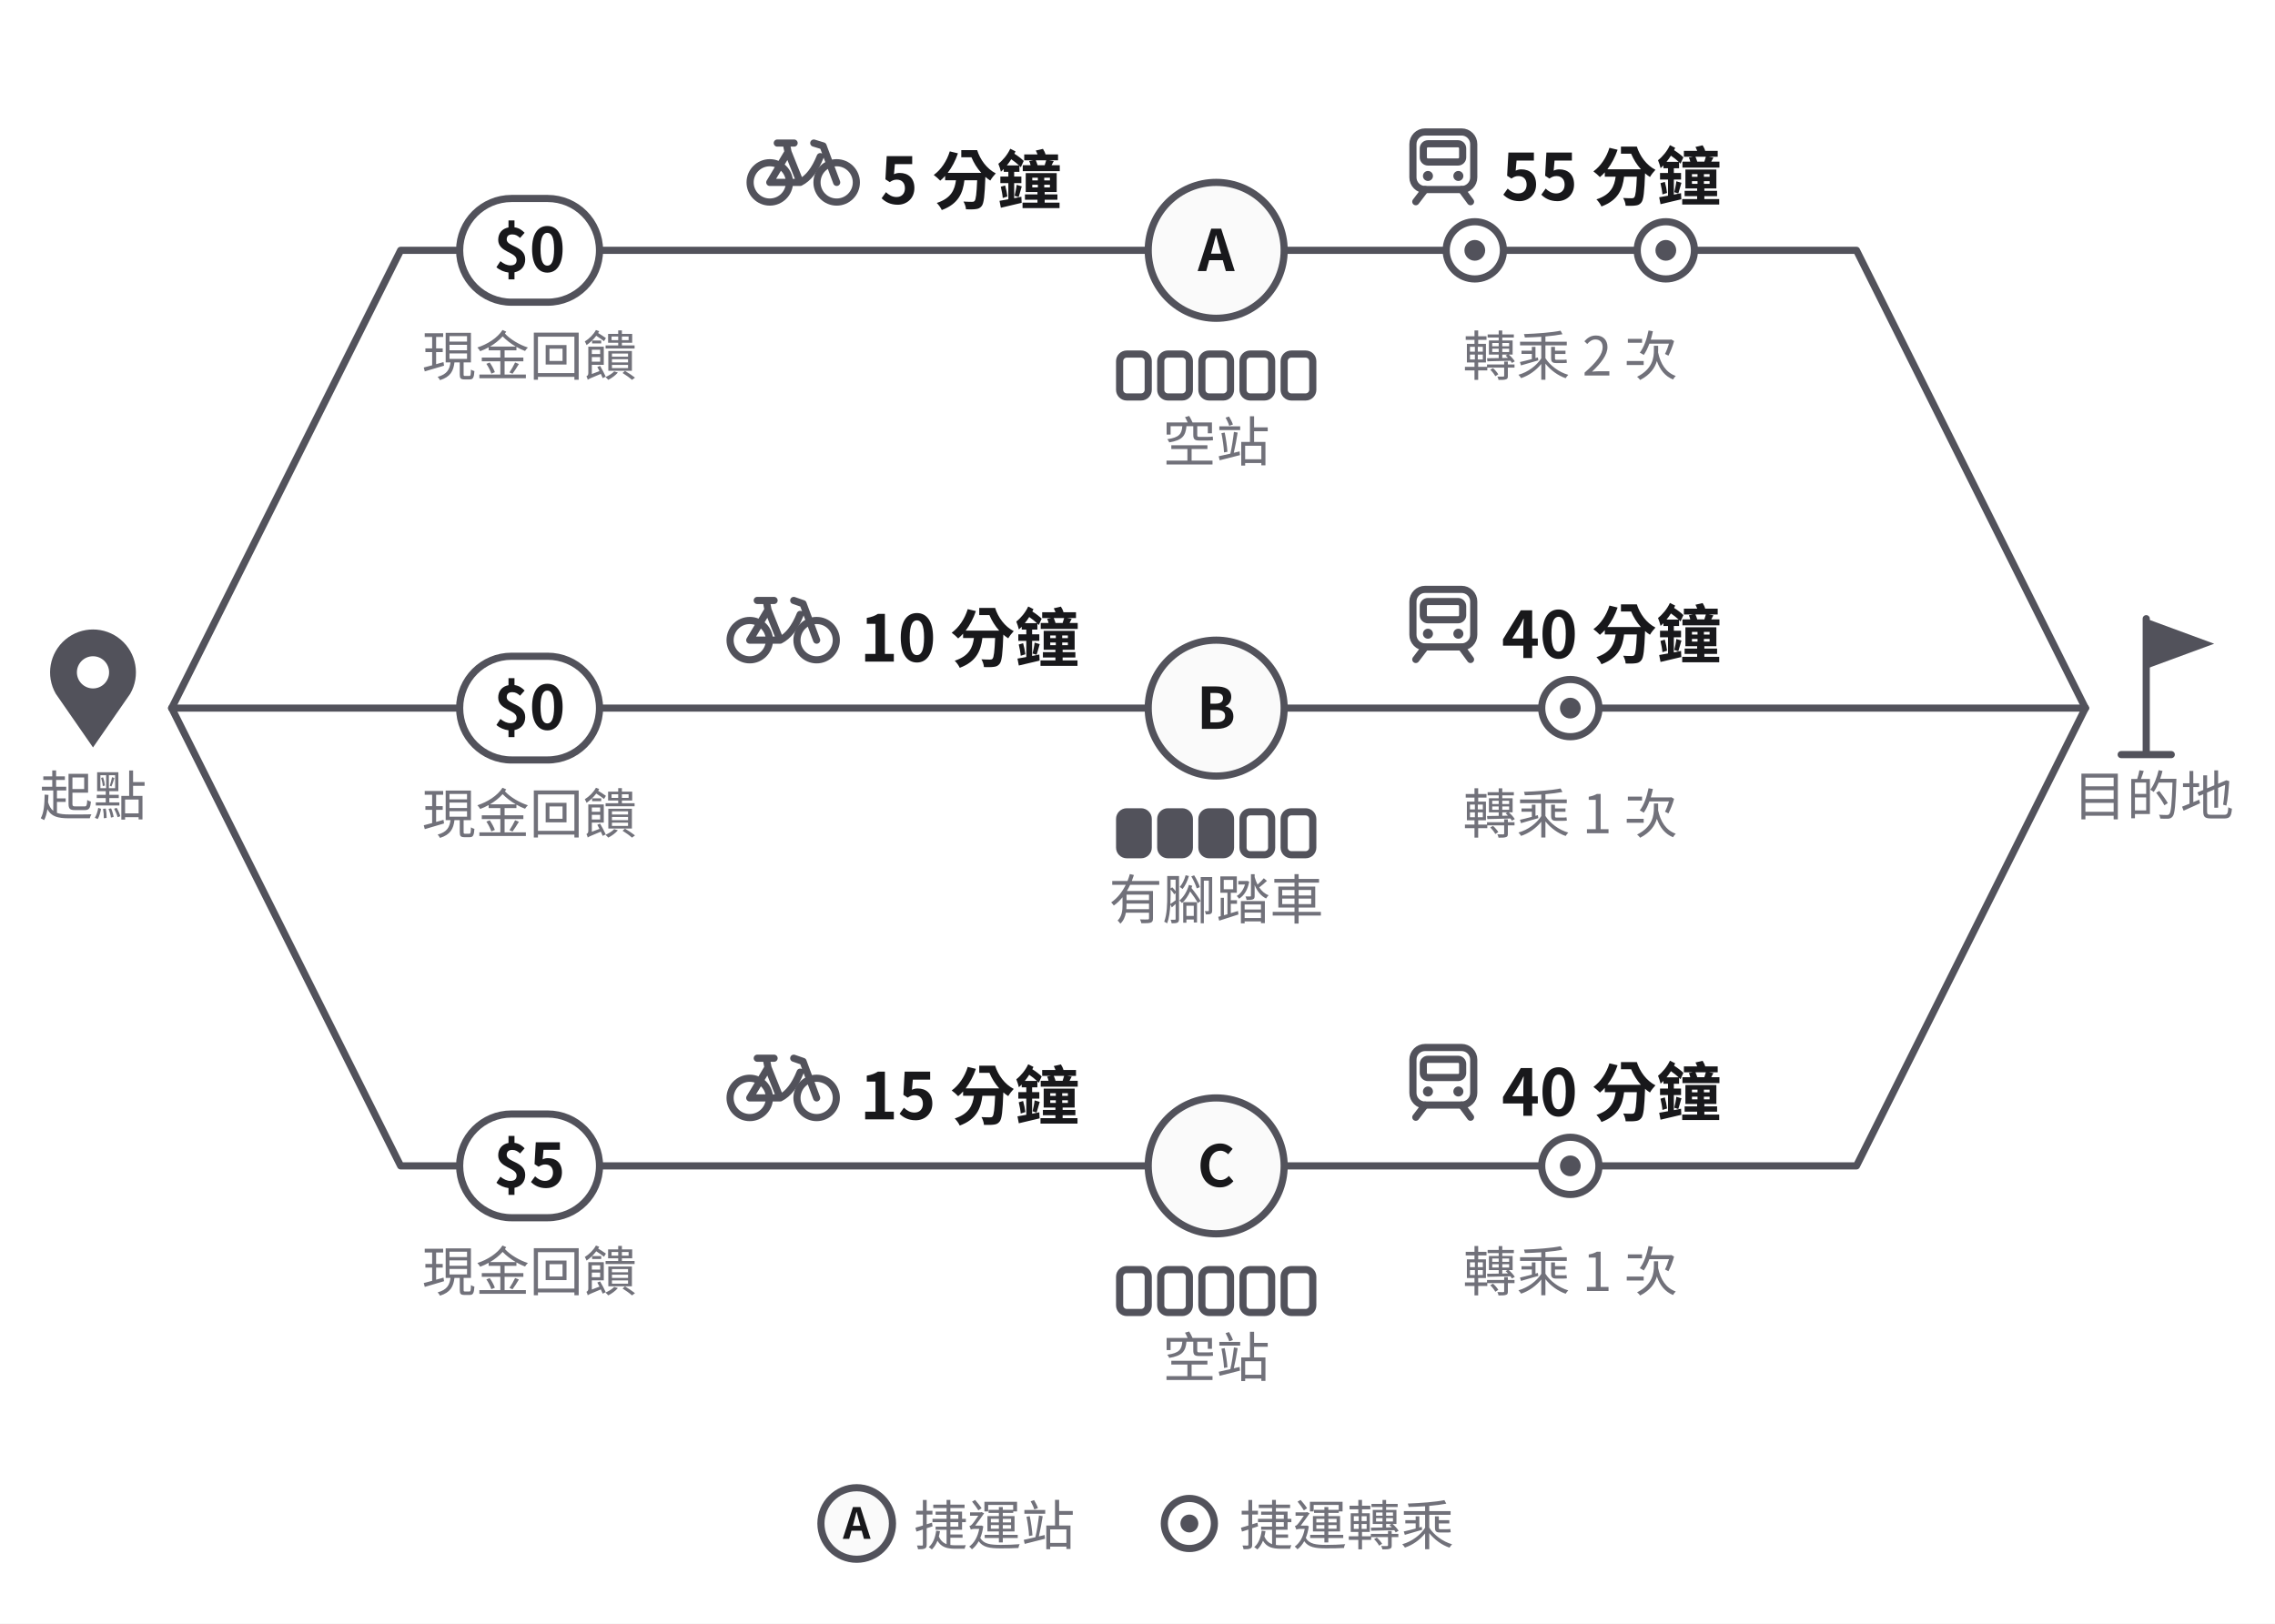
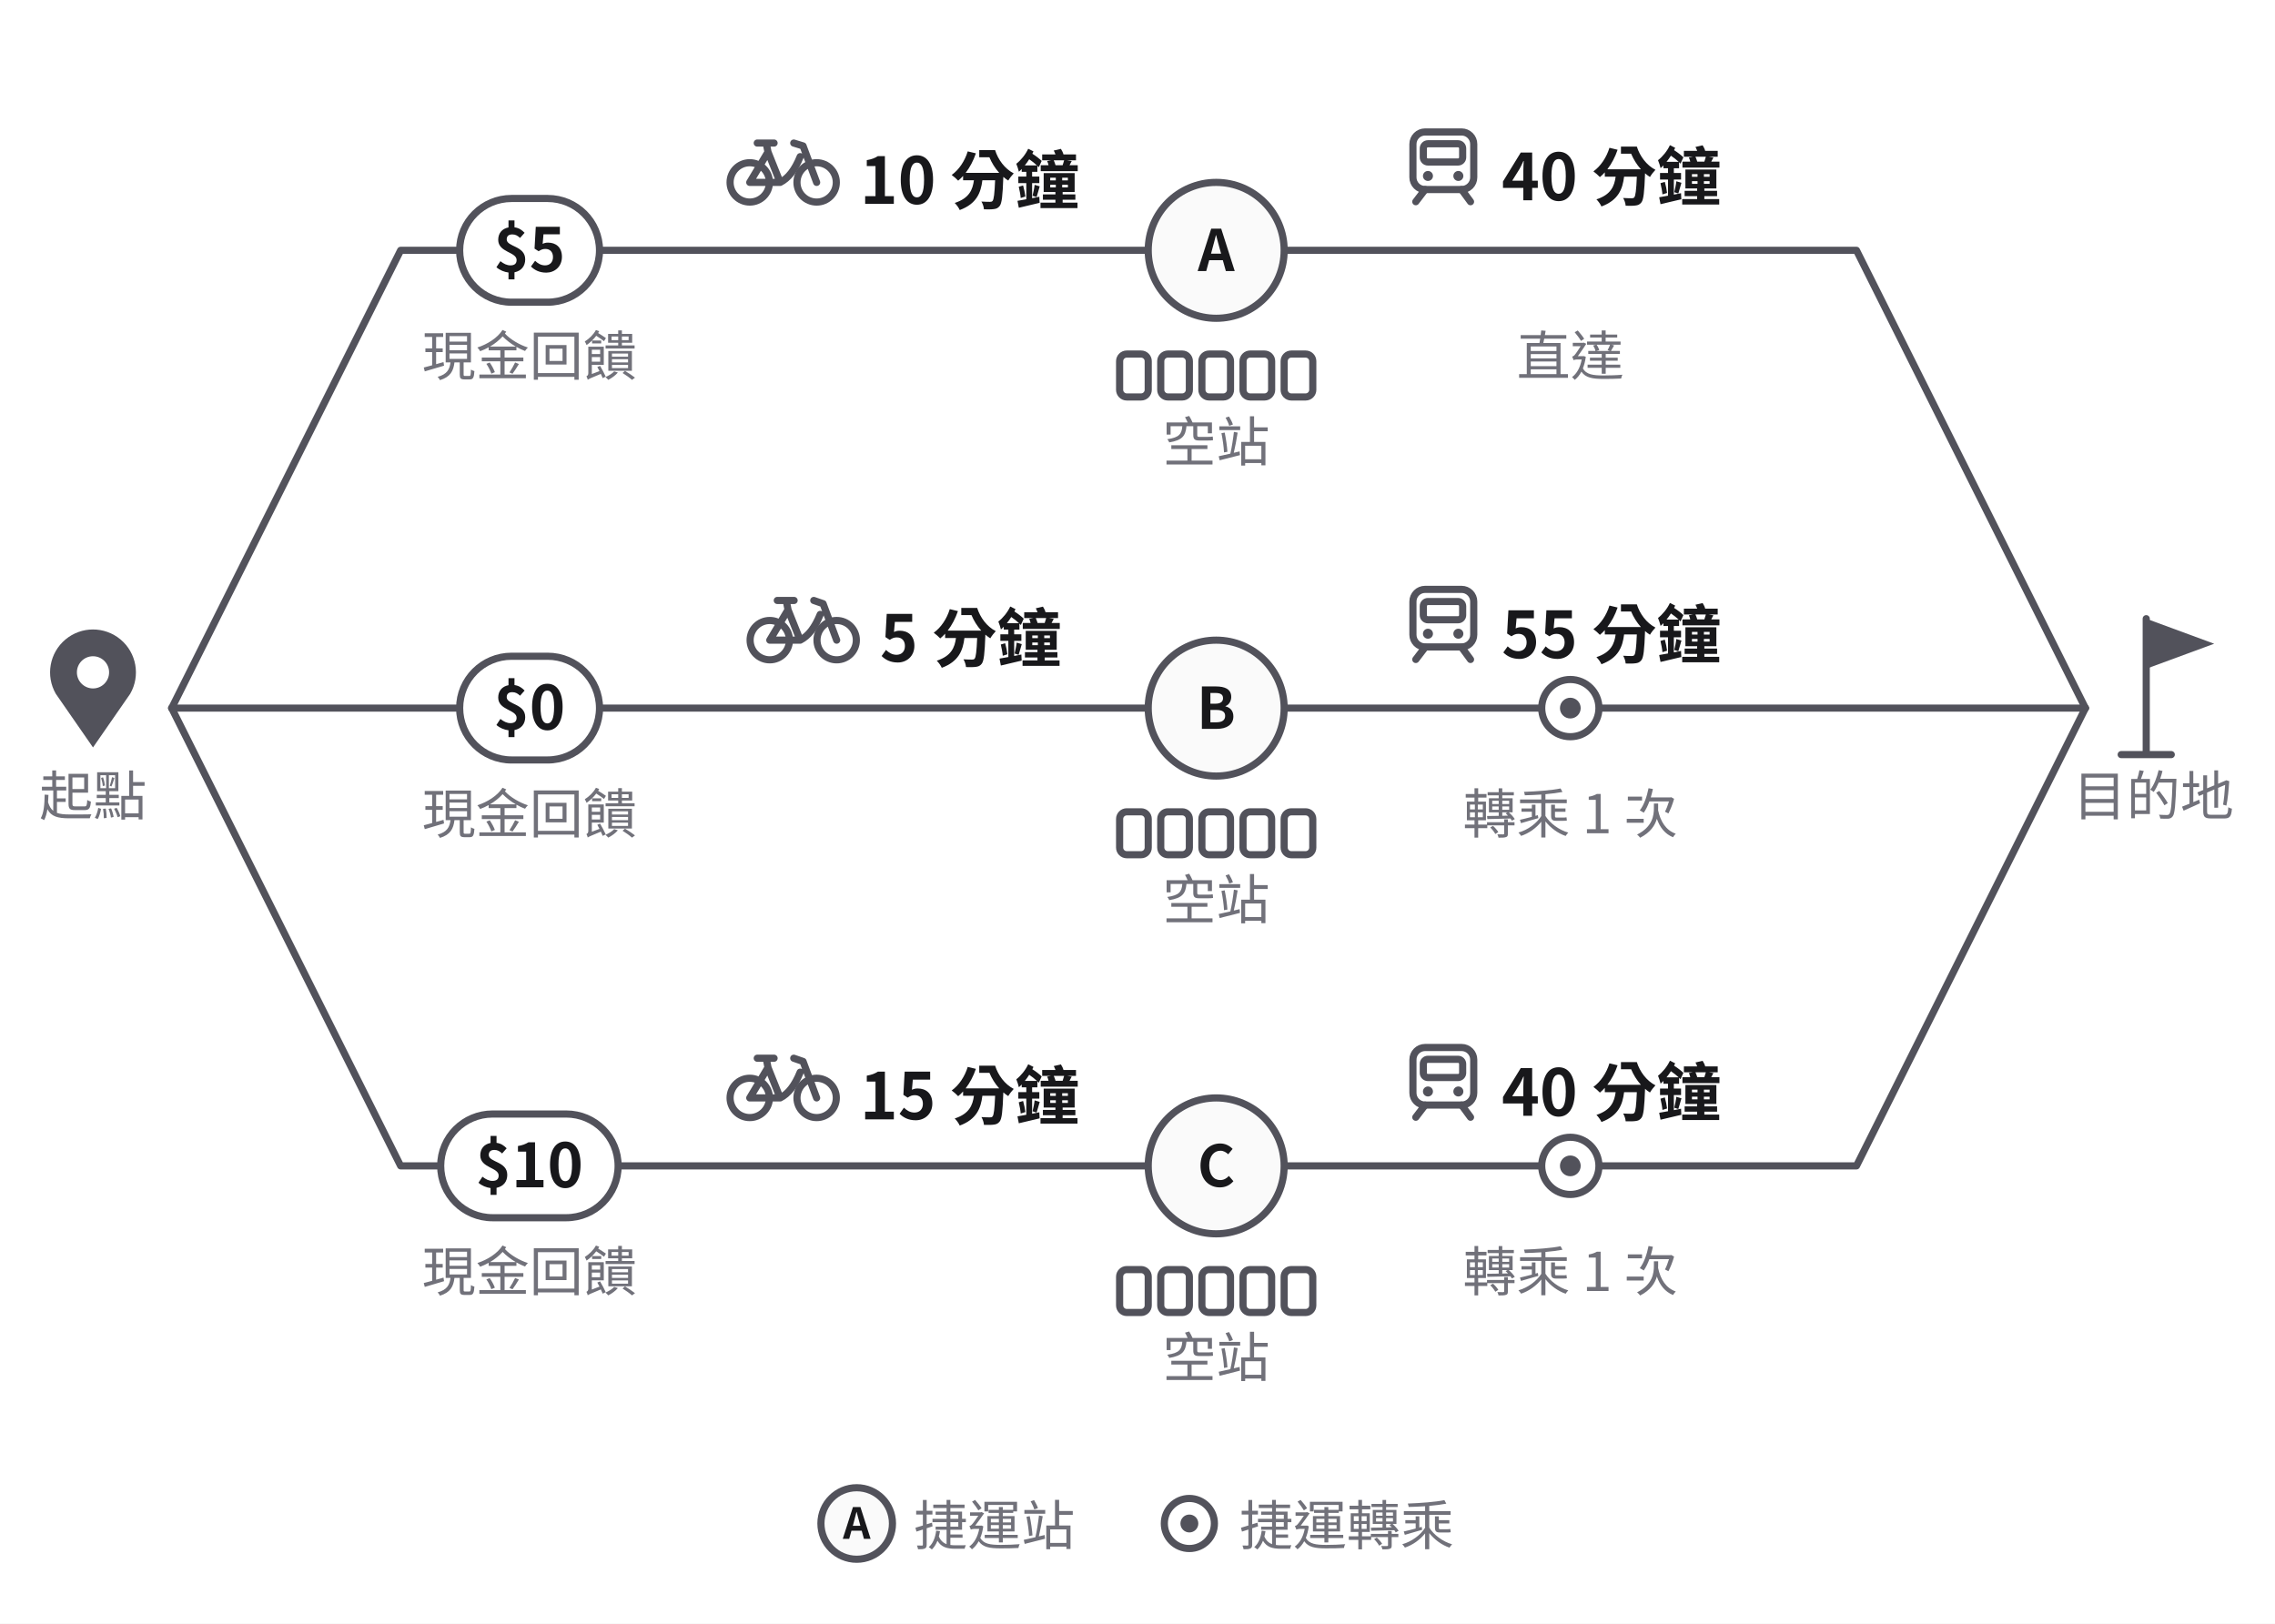
<svg xmlns="http://www.w3.org/2000/svg" viewBox="0 0 636 454" width="636" height="454" style="display:block;width:100%;max-width:480px;height:auto;margin:0 auto" role="img" aria-label="三條路線：騎腳踏車到捷運站，再搭捷運前往目的地">
  <style>.rs-bg{fill:#ffffff}.rs-tx{fill:#18181b}.rs-mu{fill:#71717a}.rs-ln{fill:none;stroke:#52525b}.rs-ink{fill:#52525b}.rs-paper{fill:#ffffff}.rs-box{fill:#ffffff;stroke:#52525b}.rs-band{fill:#fafafa;stroke:#52525b}.rs-slot{stroke:#52525b}</style>
  <rect width="636" height="454" class="rs-bg" />
  <g font-family="system-ui,-apple-system,'Segoe UI','Noto Sans TC','Noto Sans CJK TC','PingFang TC','Microsoft JhengHei',sans-serif">
    <g class="rs-ln" stroke-width="2" stroke-linejoin="round" stroke-linecap="round">
      <path d="M48.0,198.0 L112.0,70.0 L321.0,70.0" />
      <path d="M359.0,70.0 L519.0,70.0 L583.0,198.0" />
      <path d="M48.0,198.0 L112.0,198.0 L321.0,198.0" />
      <path d="M359.0,198.0 L519.0,198.0 L583.0,198.0" />
      <path d="M48.0,198.0 L112.0,326.0 L321.0,326.0" />
      <path d="M359.0,326.0 L519.0,326.0 L583.0,198.0" />
    </g>
    <rect x="128.5" y="55.5" width="39.1" height="29.0" rx="14.5" class="rs-box" stroke-width="2" />
-     <text x="148.0" y="76.0" font-size="17" font-weight="600" class="rs-tx" text-anchor="middle">$0</text>
+     <text x="148.0" y="76.0" font-size="17" font-weight="600" class="rs-tx" text-anchor="middle">$5</text>
    <text x="148.0" y="105.0" font-size="15" font-weight="500" class="rs-mu" text-anchor="middle">現金回饋</text>
    <g class="rs-ln" stroke-width="2" stroke-linecap="round" stroke-linejoin="round">
-       <circle cx="215.2" cy="51.0" r="5.5" />
-       <circle cx="233.9" cy="51.0" r="5.5" />
-       <path d="M215.2,51.0 L223.7,51.0 L220.3,42.5 Z M223.7,51.0 Q227.1,49.3 229.3,43.8 M230.1,40.8 L233.9,51.0 M220.3,42.5 L219.8,40.0 M217.3,40.0 L222.0,40.0 M230.1,40.8 L227.5,40.0" />
+       <circle cx="209.6" cy="51.0" r="5.5" />
+       <circle cx="228.3" cy="51.0" r="5.5" />
+       <path d="M209.6,51.0 L218.1,51.0 L214.7,42.5 Z M218.1,51.0 Q221.5,49.3 223.7,43.8 M224.5,40.8 L228.3,51.0 M214.7,42.5 L214.2,40.0 M211.7,40.0 L216.4,40.0 M224.5,40.8 L221.9,40.0" />
    </g>
-     <text x="246.0" y="57.0" font-size="18" font-weight="600" class="rs-tx" text-anchor="start">5 分鐘</text>
+     <text x="240.4" y="57.0" font-size="18" font-weight="600" class="rs-tx" text-anchor="start">10 分鐘</text>
    <g class="rs-ln" stroke-width="2" stroke-linecap="round" stroke-linejoin="round">
      <rect x="395.0" y="36.9" width="17.0" height="16.1" rx="3.4" />
      <rect x="397.9" y="40.2" width="11.0" height="5.1" rx="1.3" />
      <path d="M398.4,53.0 L395.8,56.4 M408.6,53.0 L411.1,56.4" />
    </g>
    <circle cx="399.2" cy="49.2" r="1.4" class="rs-ink" />
    <circle cx="407.7" cy="49.2" r="1.4" class="rs-ink" />
-     <text x="419.8" y="56.0" font-size="18" font-weight="600" class="rs-tx" text-anchor="start">55 分鐘</text>
-     <circle cx="412.3" cy="70.0" r="8.0" class="rs-box" stroke-width="2" />
-     <circle cx="412.3" cy="70.0" r="2.9" class="rs-ink" />
-     <circle cx="465.7" cy="70.0" r="8.0" class="rs-box" stroke-width="2" />
-     <circle cx="465.7" cy="70.0" r="2.9" class="rs-ink" />
-     <text x="439.0" y="105.0" font-size="15" font-weight="500" class="rs-mu" text-anchor="middle">轉乘 2 次</text>
+     <text x="419.8" y="56.0" font-size="18" font-weight="600" class="rs-tx" text-anchor="start">40 分鐘</text>
+     <text x="439.0" y="105.0" font-size="15" font-weight="500" class="rs-mu" text-anchor="middle">直達</text>
    <circle cx="340.0" cy="70.0" r="19.0" class="rs-band" stroke-width="2" />
    <text x="340.0" y="75.8" font-size="16" font-weight="700" class="rs-tx" text-anchor="middle">A</text>
    <rect x="313.0" y="99.0" width="8.0" height="12.0" rx="2" class="rs-slot rs-paper" stroke-width="2" />
    <rect x="324.5" y="99.0" width="8.0" height="12.0" rx="2" class="rs-slot rs-paper" stroke-width="2" />
    <rect x="336.0" y="99.0" width="8.0" height="12.0" rx="2" class="rs-slot rs-paper" stroke-width="2" />
    <rect x="347.5" y="99.0" width="8.0" height="12.0" rx="2" class="rs-slot rs-paper" stroke-width="2" />
    <rect x="359.0" y="99.0" width="8.0" height="12.0" rx="2" class="rs-slot rs-paper" stroke-width="2" />
    <text x="340.0" y="129.0" font-size="15" font-weight="500" class="rs-mu" text-anchor="middle">空站</text>
    <rect x="128.5" y="183.5" width="39.1" height="29.0" rx="14.5" class="rs-box" stroke-width="2" />
    <text x="148.0" y="204.0" font-size="17" font-weight="600" class="rs-tx" text-anchor="middle">$0</text>
    <text x="148.0" y="233.0" font-size="15" font-weight="500" class="rs-mu" text-anchor="middle">現金回饋</text>
    <g class="rs-ln" stroke-width="2" stroke-linecap="round" stroke-linejoin="round">
-       <circle cx="209.6" cy="179.0" r="5.5" />
-       <circle cx="228.3" cy="179.0" r="5.5" />
-       <path d="M209.6,179.0 L218.1,179.0 L214.7,170.5 Z M218.1,179.0 Q221.5,177.3 223.7,171.8 M224.5,168.8 L228.3,179.0 M214.7,170.5 L214.2,167.9 M211.7,167.9 L216.4,167.9 M224.5,168.8 L221.9,167.9" />
+       <circle cx="215.2" cy="179.0" r="5.5" />
+       <circle cx="233.9" cy="179.0" r="5.5" />
+       <path d="M215.2,179.0 L223.7,179.0 L220.3,170.5 Z M223.7,179.0 Q227.1,177.3 229.3,171.8 M230.1,168.8 L233.9,179.0 M220.3,170.5 L219.8,167.9 M217.3,167.9 L222.0,167.9 M230.1,168.8 L227.5,167.9" />
    </g>
-     <text x="240.4" y="185.0" font-size="18" font-weight="600" class="rs-tx" text-anchor="start">10 分鐘</text>
+     <text x="246.0" y="185.0" font-size="18" font-weight="600" class="rs-tx" text-anchor="start">5 分鐘</text>
    <g class="rs-ln" stroke-width="2" stroke-linecap="round" stroke-linejoin="round">
      <rect x="395.0" y="164.8" width="17.0" height="16.1" rx="3.4" />
      <rect x="397.9" y="168.2" width="11.0" height="5.1" rx="1.3" />
      <path d="M398.4,181.0 L395.8,184.4 M408.6,181.0 L411.1,184.4" />
    </g>
    <circle cx="399.2" cy="177.2" r="1.4" class="rs-ink" />
    <circle cx="407.7" cy="177.2" r="1.4" class="rs-ink" />
-     <text x="419.8" y="184.0" font-size="18" font-weight="600" class="rs-tx" text-anchor="start">40 分鐘</text>
+     <text x="419.8" y="184.0" font-size="18" font-weight="600" class="rs-tx" text-anchor="start">55 分鐘</text>
    <circle cx="439.0" cy="198.0" r="8.0" class="rs-box" stroke-width="2" />
    <circle cx="439.0" cy="198.0" r="2.9" class="rs-ink" />
    <text x="439.0" y="233.0" font-size="15" font-weight="500" class="rs-mu" text-anchor="middle">轉乘 1 次</text>
    <circle cx="340.0" cy="198.0" r="19.0" class="rs-band" stroke-width="2" />
    <text x="340.0" y="203.8" font-size="16" font-weight="700" class="rs-tx" text-anchor="middle">B</text>
-     <rect x="313.0" y="227.0" width="8.0" height="12.0" rx="2" class="rs-slot rs-ink" stroke-width="2" />
-     <rect x="324.5" y="227.0" width="8.0" height="12.0" rx="2" class="rs-slot rs-ink" stroke-width="2" />
-     <rect x="336.0" y="227.0" width="8.0" height="12.0" rx="2" class="rs-slot rs-ink" stroke-width="2" />
+     <rect x="313.0" y="227.0" width="8.0" height="12.0" rx="2" class="rs-slot rs-paper" stroke-width="2" />
+     <rect x="324.5" y="227.0" width="8.0" height="12.0" rx="2" class="rs-slot rs-paper" stroke-width="2" />
+     <rect x="336.0" y="227.0" width="8.0" height="12.0" rx="2" class="rs-slot rs-paper" stroke-width="2" />
    <rect x="347.5" y="227.0" width="8.0" height="12.0" rx="2" class="rs-slot rs-paper" stroke-width="2" />
    <rect x="359.0" y="227.0" width="8.0" height="12.0" rx="2" class="rs-slot rs-paper" stroke-width="2" />
-     <text x="340.0" y="257.0" font-size="15" font-weight="500" class="rs-mu" text-anchor="middle">有腳踏車</text>
-     <rect x="128.5" y="311.5" width="39.1" height="29.0" rx="14.5" class="rs-box" stroke-width="2" />
-     <text x="148.0" y="332.0" font-size="17" font-weight="600" class="rs-tx" text-anchor="middle">$5</text>
+     <text x="340.0" y="257.0" font-size="15" font-weight="500" class="rs-mu" text-anchor="middle">空站</text>
+     <rect x="123.2" y="311.5" width="49.6" height="29.0" rx="14.5" class="rs-box" stroke-width="2" />
+     <text x="148.0" y="332.0" font-size="17" font-weight="600" class="rs-tx" text-anchor="middle">$10</text>
    <text x="148.0" y="361.0" font-size="15" font-weight="500" class="rs-mu" text-anchor="middle">現金回饋</text>
    <g class="rs-ln" stroke-width="2" stroke-linecap="round" stroke-linejoin="round">
      <circle cx="209.6" cy="307.0" r="5.5" />
      <circle cx="228.3" cy="307.0" r="5.5" />
      <path d="M209.6,307.0 L218.1,307.0 L214.7,298.5 Z M218.1,307.0 Q221.5,305.3 223.7,299.8 M224.5,296.8 L228.3,307.0 M214.7,298.5 L214.2,295.9 M211.7,295.9 L216.4,295.9 M224.5,296.8 L221.9,295.9" />
    </g>
    <text x="240.4" y="313.0" font-size="18" font-weight="600" class="rs-tx" text-anchor="start">15 分鐘</text>
    <g class="rs-ln" stroke-width="2" stroke-linecap="round" stroke-linejoin="round">
      <rect x="395.0" y="292.9" width="17.0" height="16.1" rx="3.4" />
      <rect x="397.9" y="296.2" width="11.0" height="5.1" rx="1.3" />
      <path d="M398.4,309.0 L395.8,312.4 M408.6,309.0 L411.1,312.4" />
    </g>
    <circle cx="399.2" cy="305.2" r="1.4" class="rs-ink" />
    <circle cx="407.7" cy="305.2" r="1.4" class="rs-ink" />
    <text x="419.8" y="312.0" font-size="18" font-weight="600" class="rs-tx" text-anchor="start">40 分鐘</text>
    <circle cx="439.0" cy="326.0" r="8.0" class="rs-box" stroke-width="2" />
    <circle cx="439.0" cy="326.0" r="2.9" class="rs-ink" />
    <text x="439.0" y="361.0" font-size="15" font-weight="500" class="rs-mu" text-anchor="middle">轉乘 1 次</text>
    <circle cx="340.0" cy="326.0" r="19.0" class="rs-band" stroke-width="2" />
    <text x="340.0" y="331.8" font-size="16" font-weight="700" class="rs-tx" text-anchor="middle">C</text>
    <rect x="313.0" y="355.0" width="8.0" height="12.0" rx="2" class="rs-slot rs-paper" stroke-width="2" />
    <rect x="324.5" y="355.0" width="8.0" height="12.0" rx="2" class="rs-slot rs-paper" stroke-width="2" />
    <rect x="336.0" y="355.0" width="8.0" height="12.0" rx="2" class="rs-slot rs-paper" stroke-width="2" />
    <rect x="347.5" y="355.0" width="8.0" height="12.0" rx="2" class="rs-slot rs-paper" stroke-width="2" />
    <rect x="359.0" y="355.0" width="8.0" height="12.0" rx="2" class="rs-slot rs-paper" stroke-width="2" />
    <text x="340.0" y="385.0" font-size="15" font-weight="500" class="rs-mu" text-anchor="middle">空站</text>
    <path d="M26.0,209.0 L15.6,194.0 A12 12 0 1 1 36.4,194.0 Z" class="rs-ink" />
    <circle cx="26.0" cy="188.0" r="4.5" class="rs-paper" />
    <text x="26.0" y="228.0" font-size="15" font-weight="500" class="rs-mu" text-anchor="middle">起點</text>
    <g class="rs-ln" stroke-width="2" stroke-linecap="round">
      <path d="M600.0,211.0 L600.0,173.0 M593.0,211.0 L607.0,211.0" />
    </g>
    <path d="M600.0,173.0 L619.0,180.0 L600.0,187.0 Z" class="rs-ink" />
    <text x="602.0" y="228.0" font-size="15" font-weight="500" class="rs-mu" text-anchor="middle">目的地</text>
    <circle cx="239.5" cy="426.0" r="10" class="rs-band" stroke-width="2" />
    <text x="239.5" y="430.3" font-size="12" font-weight="700" class="rs-tx" text-anchor="middle">A</text>
    <text x="255.5" y="432.0" font-size="15" font-weight="500" class="rs-mu" text-anchor="start">捷運站</text>
    <circle cx="332.5" cy="426.0" r="7.0" class="rs-box" stroke-width="2" />
    <circle cx="332.5" cy="426.0" r="2.5" class="rs-ink" />
    <text x="346.5" y="432.0" font-size="15" font-weight="500" class="rs-mu" text-anchor="start">捷運轉乘</text>
  </g>
</svg>
